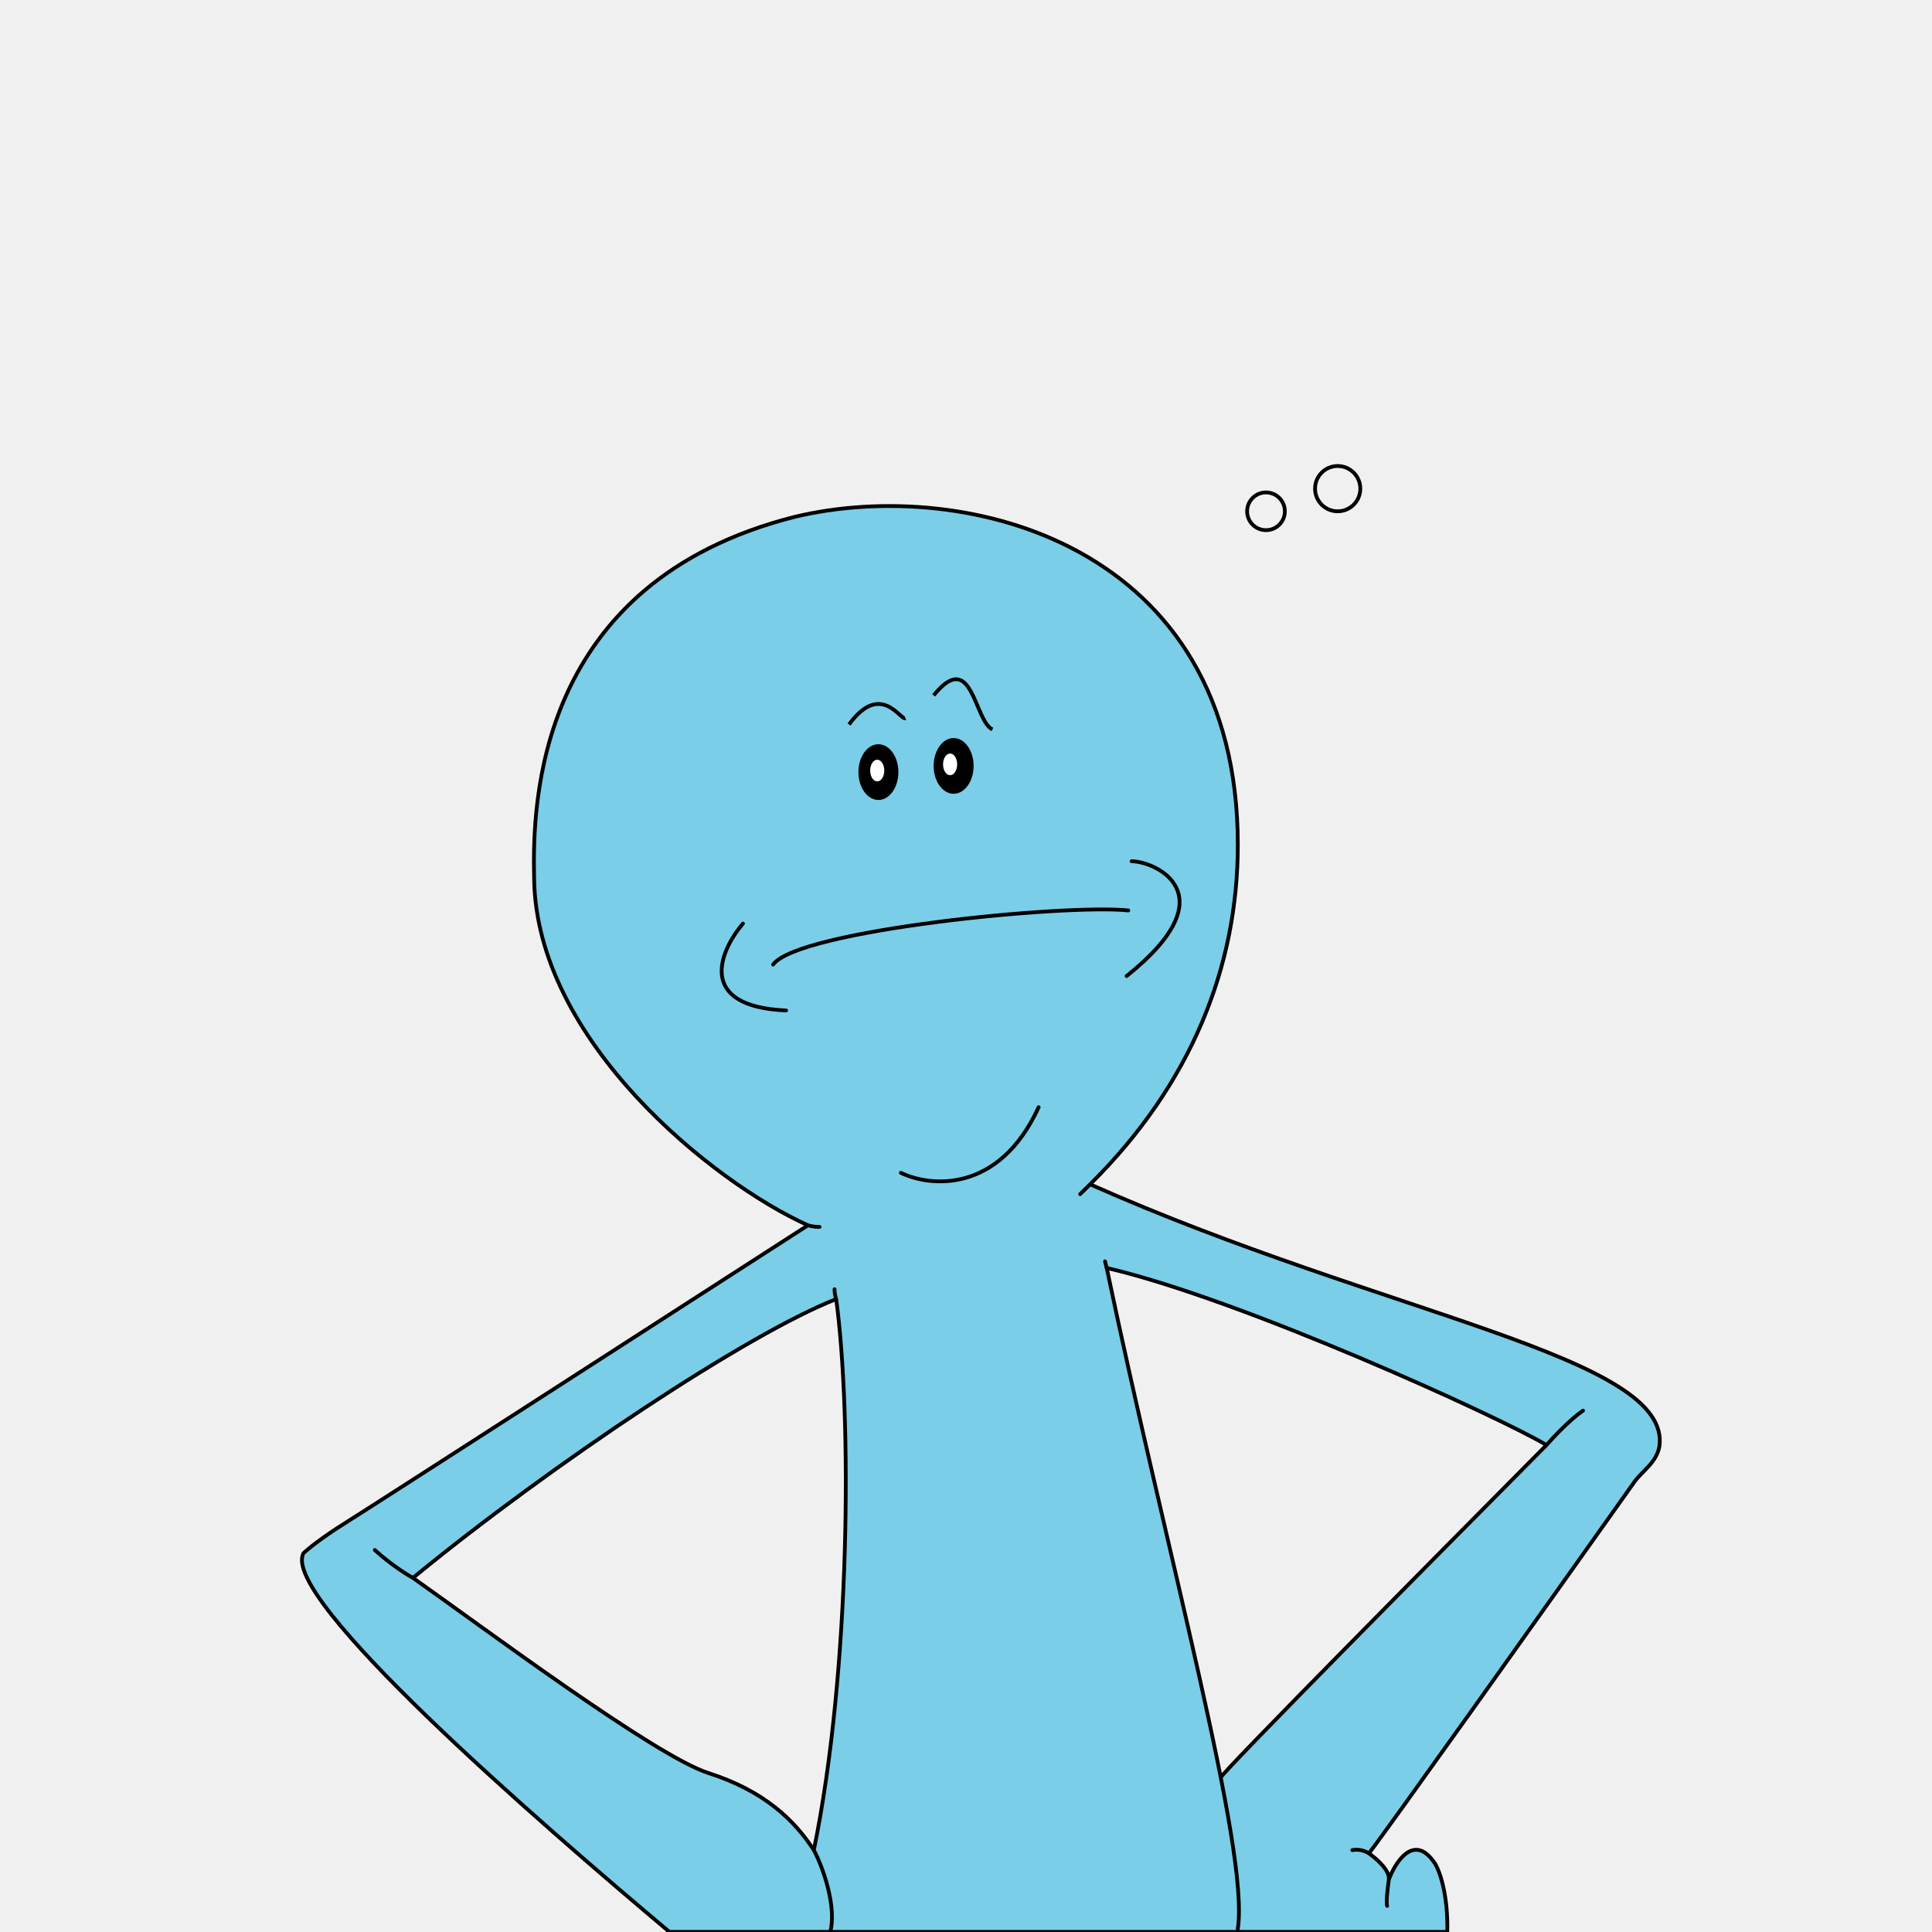
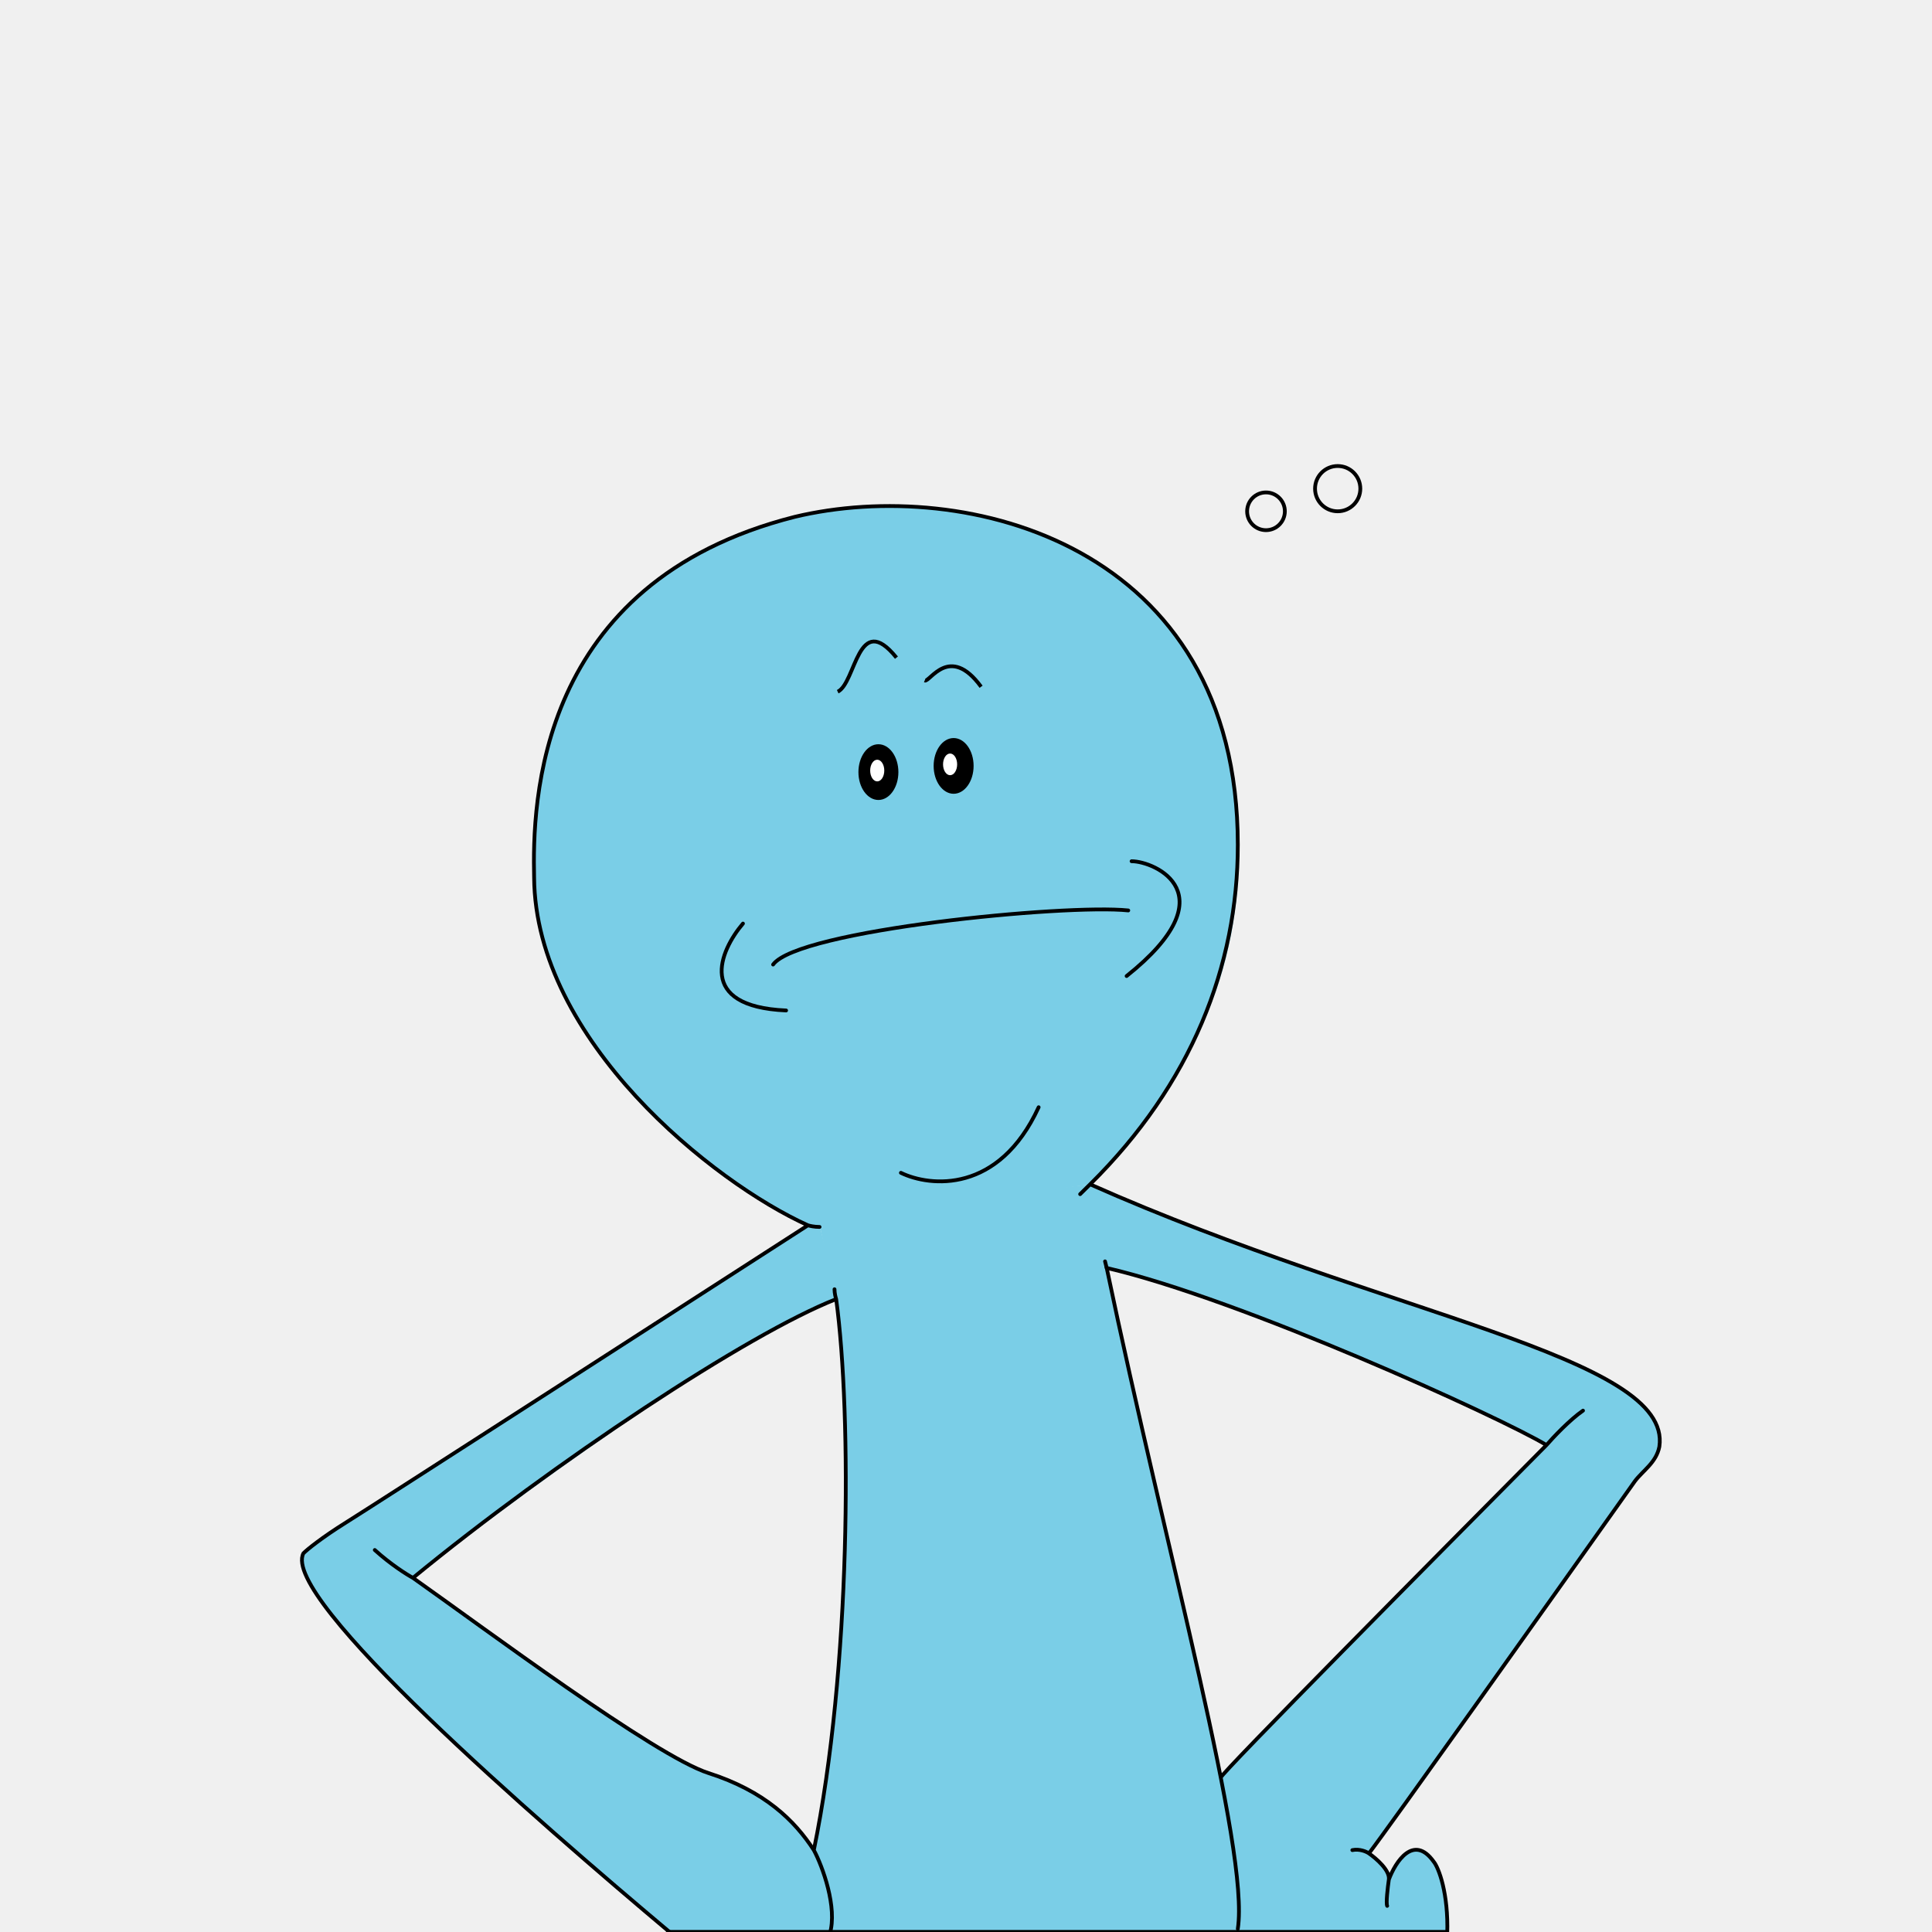
<svg xmlns="http://www.w3.org/2000/svg" width="512" height="512" viewBox="0 0 512 512" fill="none">
  <g clip-path="url(#clip0_76_2338)">
    <path d="M207.959 512.464C227.663 468.309 225.259 382.519 221.594 345.144L216.756 322.545L288.887 313.853C309.119 421.633 328.823 469.7 328.471 512.464H207.959Z" fill="#7ACEE7" />
    <path d="M81.729 409.899C95.804 400.512 177.611 348.041 216.756 322.979L222.034 343.84C191.774 356.357 134.362 398.663 109.438 418.252C134.972 437.362 175.67 466.027 194.764 472.916C216.932 480.912 221.301 502.323 220.714 512.029H177.611C158.259 494.645 66.335 420.166 81.729 409.899Z" fill="#7ACEE7" />
    <path d="M288.447 313.853C385.649 353.836 456.461 365.135 436.668 388.169L362.778 491.169C364.744 492.557 368.433 495.833 368.12 498.246C370.112 489.264 382.932 482.253 383.28 512.5H328.138C328.138 504.677 326.712 485.171 323.193 471.612C344.663 449.294 387.96 404.971 409.867 382.954C382.442 369.337 320.291 340.885 292.846 336.017L288.447 313.853Z" fill="#7ACEE7" />
    <path d="M141.985 237.364C146.56 282.562 191.979 314.432 214.117 324.718L288.887 313.853C323.193 278.651 332.43 244.317 326.712 204.769C320.994 165.221 283.609 130.018 227.311 134.364C171.014 138.71 136.268 180.866 141.985 237.364Z" fill="#7ACEE7" />
    <path d="M204.88 255.617C211.478 246.49 282.29 239.537 299.003 241.275" stroke="black" stroke-linecap="round" />
    <path d="M196.893 244.752C190.736 251.995 184.402 266.743 208.329 267.786" stroke="black" stroke-linecap="round" />
    <path d="M299.883 228.237C306.04 228.237 325.832 236.929 298.563 258.659" stroke="black" stroke-linecap="round" />
    <path d="M238.747 310.811C246.517 314.577 264.697 316.374 275.252 293.427" stroke="black" stroke-linecap="round" />
    <ellipse cx="216.833" cy="324.596" rx="1.021" ry="1.077" fill="#7ACEE7" />
    <path d="M221.594 344.275C198.283 353.401 146.736 387.561 109.438 418.156M221.594 344.275C225.76 374.963 225.491 442.582 215.674 490.3M221.594 344.275C221.447 343.84 221.154 342.71 221.154 341.667M109.438 418.156C127.911 431.194 173.653 465.374 187.727 469.873C202.681 474.654 210.598 482.477 215.674 490.3M109.438 418.156C107.826 417.287 103.545 414.593 99.322 410.768M215.674 490.3C217.941 494.501 222.008 505.546 219.897 512.5M214.117 324.718C176.145 349.2 98.531 399.208 91.845 403.38C85.16 407.552 81.436 410.623 80.41 411.637C74.252 423.372 141.818 482.078 178.03 512.5H219.897M214.117 324.718C189.047 313.418 141.897 275.695 141.546 232.583C141.106 213.026 141.985 154.356 210.598 136.972C255.9 126.107 328.032 144.23 328.032 223.891C328.032 256.055 315.717 287.343 288.887 313.853M214.117 324.718C214.557 324.863 215.788 325.153 217.196 325.153M288.887 313.853C367.176 348.621 443.266 359.486 439.747 383.389C438.932 387.59 435.358 389.743 433.275 392.515C408.541 427.38 367.927 484.491 362.778 491.169M288.887 313.853C288.447 314.288 288.887 313.853 286.248 316.461M362.778 491.169C362.191 490.734 360.304 489.887 358.38 490.3M362.778 491.169C364.684 492.473 368.408 495.689 368.056 498.122M368.056 498.122C367.763 500.15 367.264 504.381 367.616 505.076M368.056 498.122C369.815 493.342 374.653 485.954 379.931 493.342C381.25 494.935 383.885 501.722 383.533 512.5H219.897" stroke="black" stroke-linecap="round" />
    <path d="M409.839 382.954C397.524 375.566 328.911 344.275 293.285 336.017C309.119 411.637 331.198 490.3 328.032 511.16M409.839 382.954C381.25 411.782 323.543 470 323.543 471.043M409.839 382.954C411.598 380.926 415.997 376.261 419.515 373.827" stroke="black" stroke-linecap="round" />
    <path d="M293.285 336.018L292.846 334.279" stroke="black" stroke-linecap="round" />
    <path d="M177.009 511.962L383.28 511.962" stroke="black" stroke-linecap="round" />
-     <path d="M263 193.311C258.12 190.986 257.705 171.567 247.426 184.285" stroke="black" />
-     <path d="M239.951 190.353C238.601 190.9 233.41 180.507 225 191.994" stroke="black" />
+     <path d="M222 183.311C226.88 180.986 227.295 161.567 237.574 174.285" stroke="black" />
+     <path d="M245.049 180.353C246.399 180.9 251.59 170.507 260 181.994" stroke="black" />
    <ellipse cx="5.295" cy="7.385" rx="5.295" ry="7.385" transform="matrix(-1 0 0 1 258.016 195.59)" fill="black" />
    <ellipse cx="5.295" cy="7.385" rx="5.295" ry="7.385" transform="matrix(-1 0 0 1 238.082 197.231)" fill="black" />
    <ellipse cx="1.869" cy="2.872" rx="1.869" ry="2.872" transform="matrix(-1 0 0 1 253.656 199.692)" fill="white" />
    <ellipse cx="1.869" cy="2.872" rx="1.869" ry="2.872" transform="matrix(-1 0 0 1 234.344 201.333)" fill="white" />
    <circle cx="354.5" cy="129.5" r="6" stroke="black" />
    <circle cx="335.5" cy="135.5" r="5" stroke="black" />
  </g>
  <defs>
    <clipPath id="clip0_76_2338">
      <rect width="512" height="512" fill="white" />
    </clipPath>
  </defs>
</svg>
